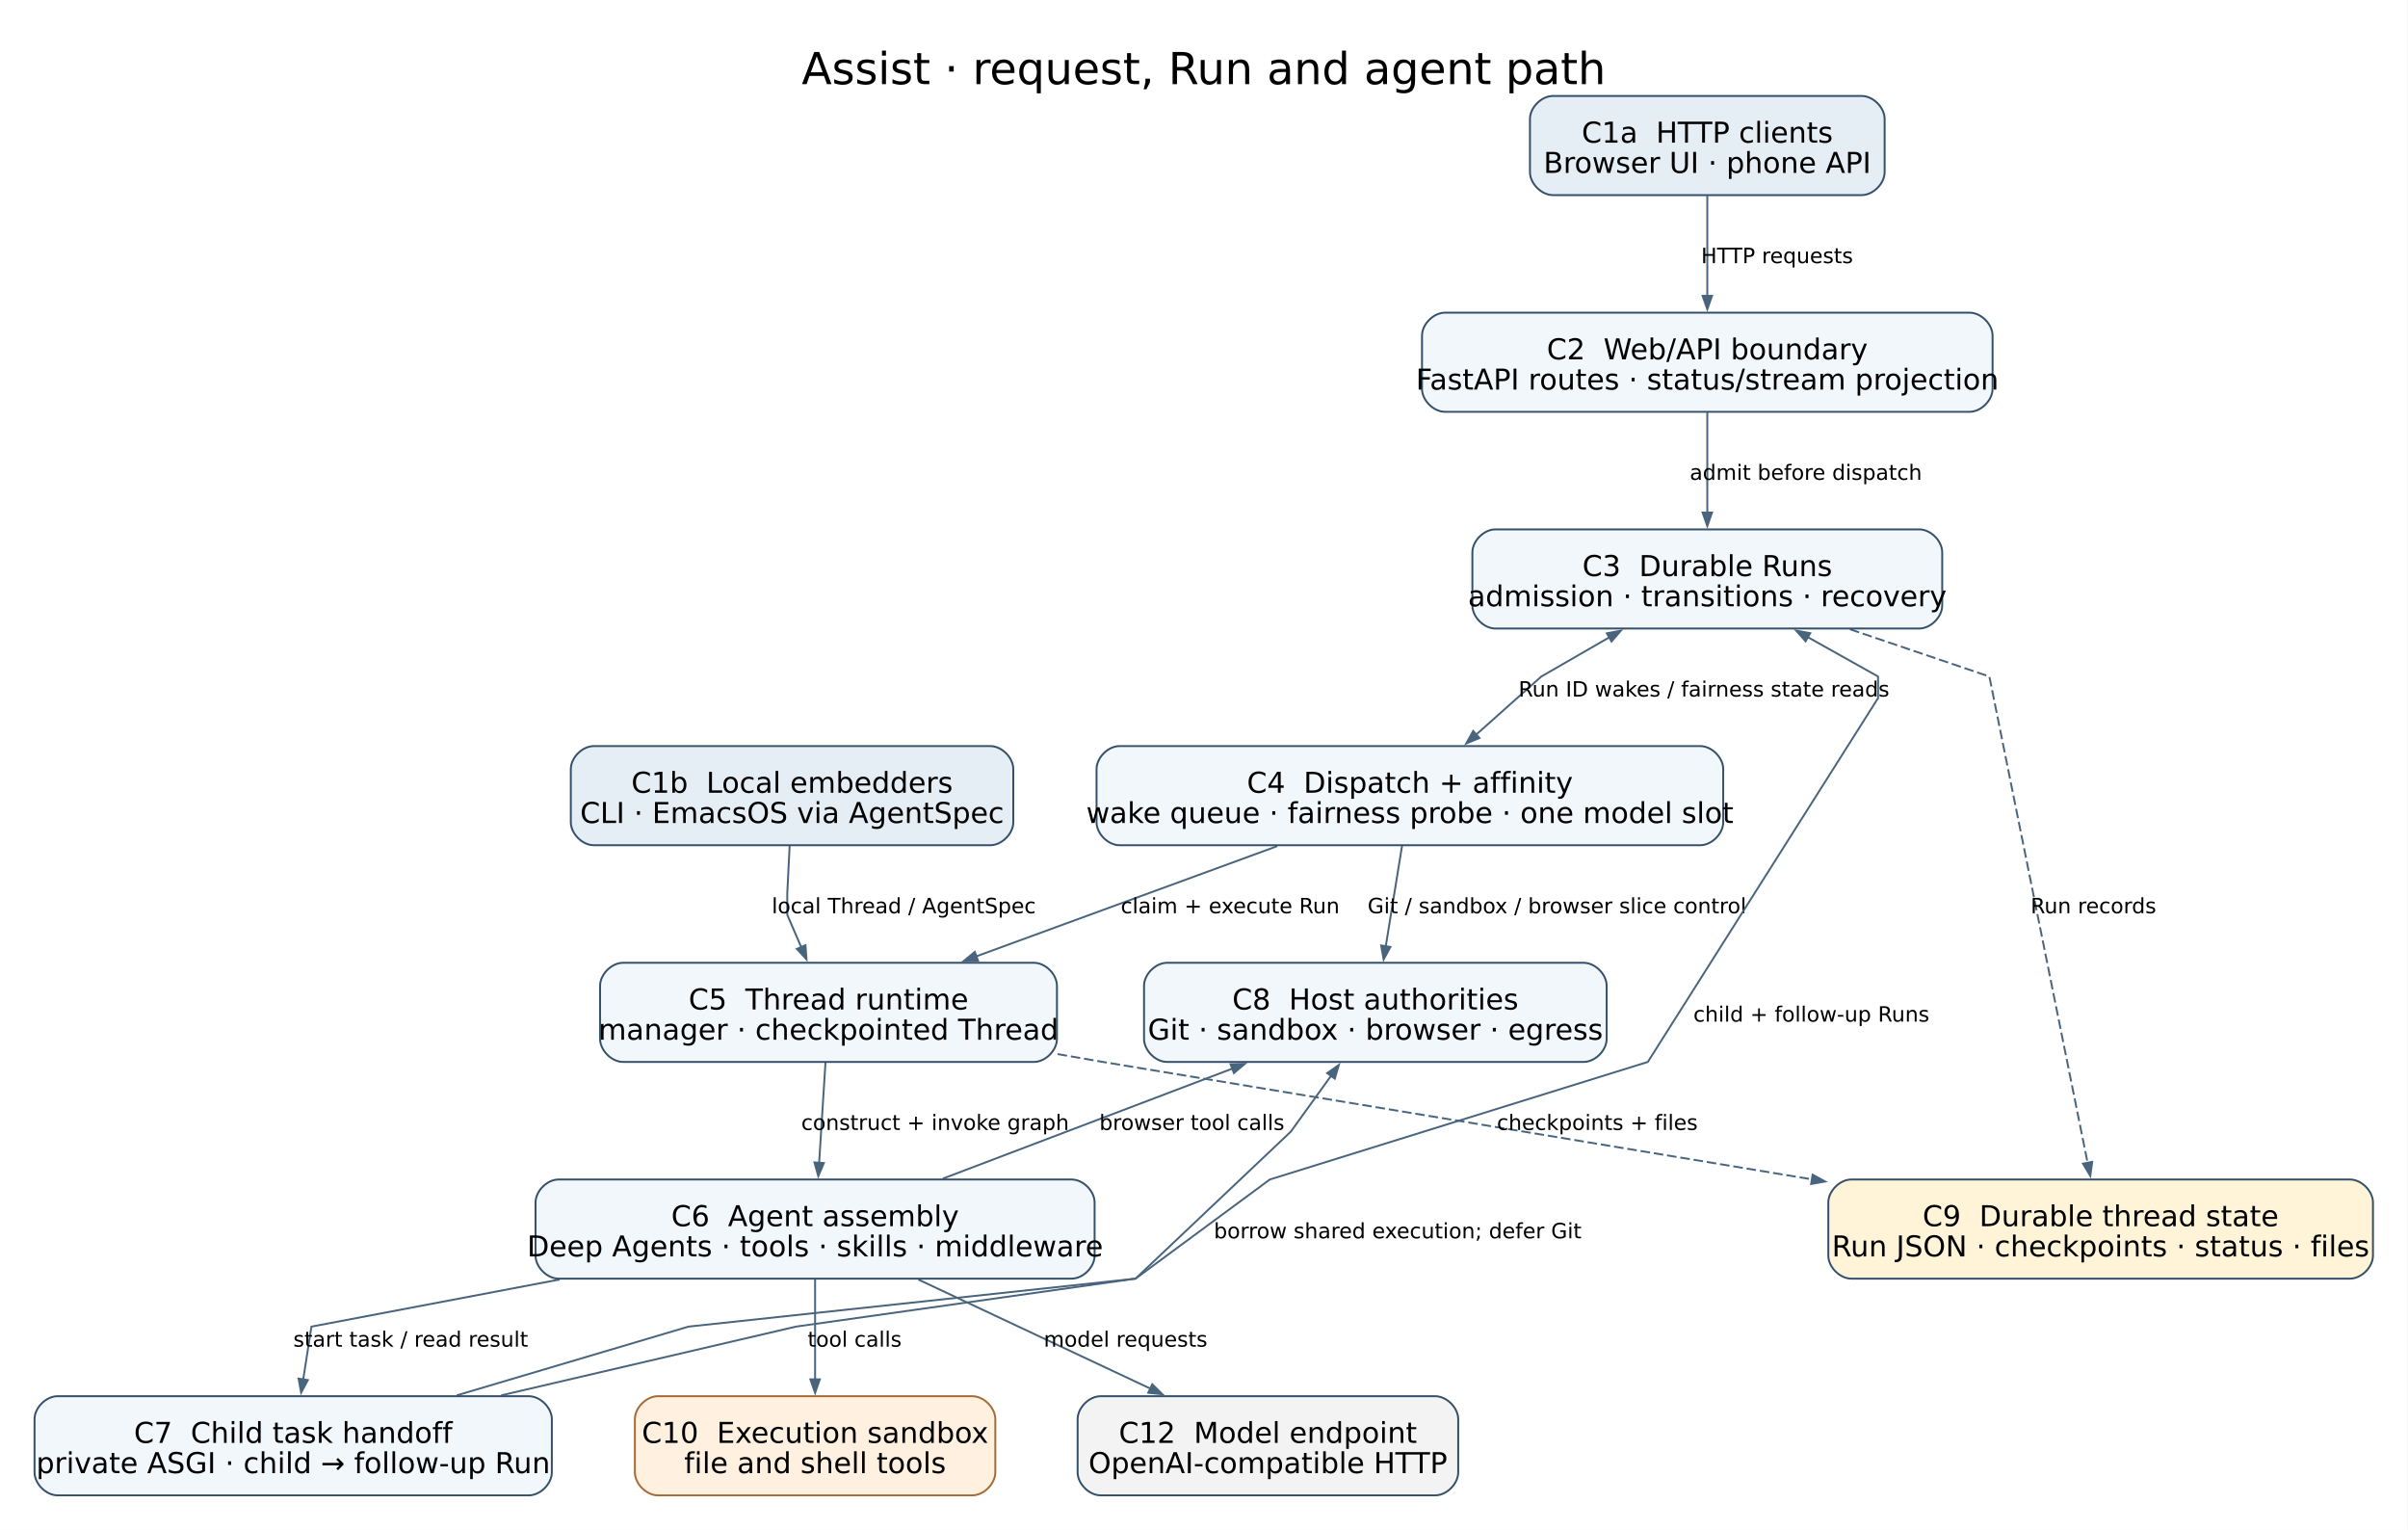
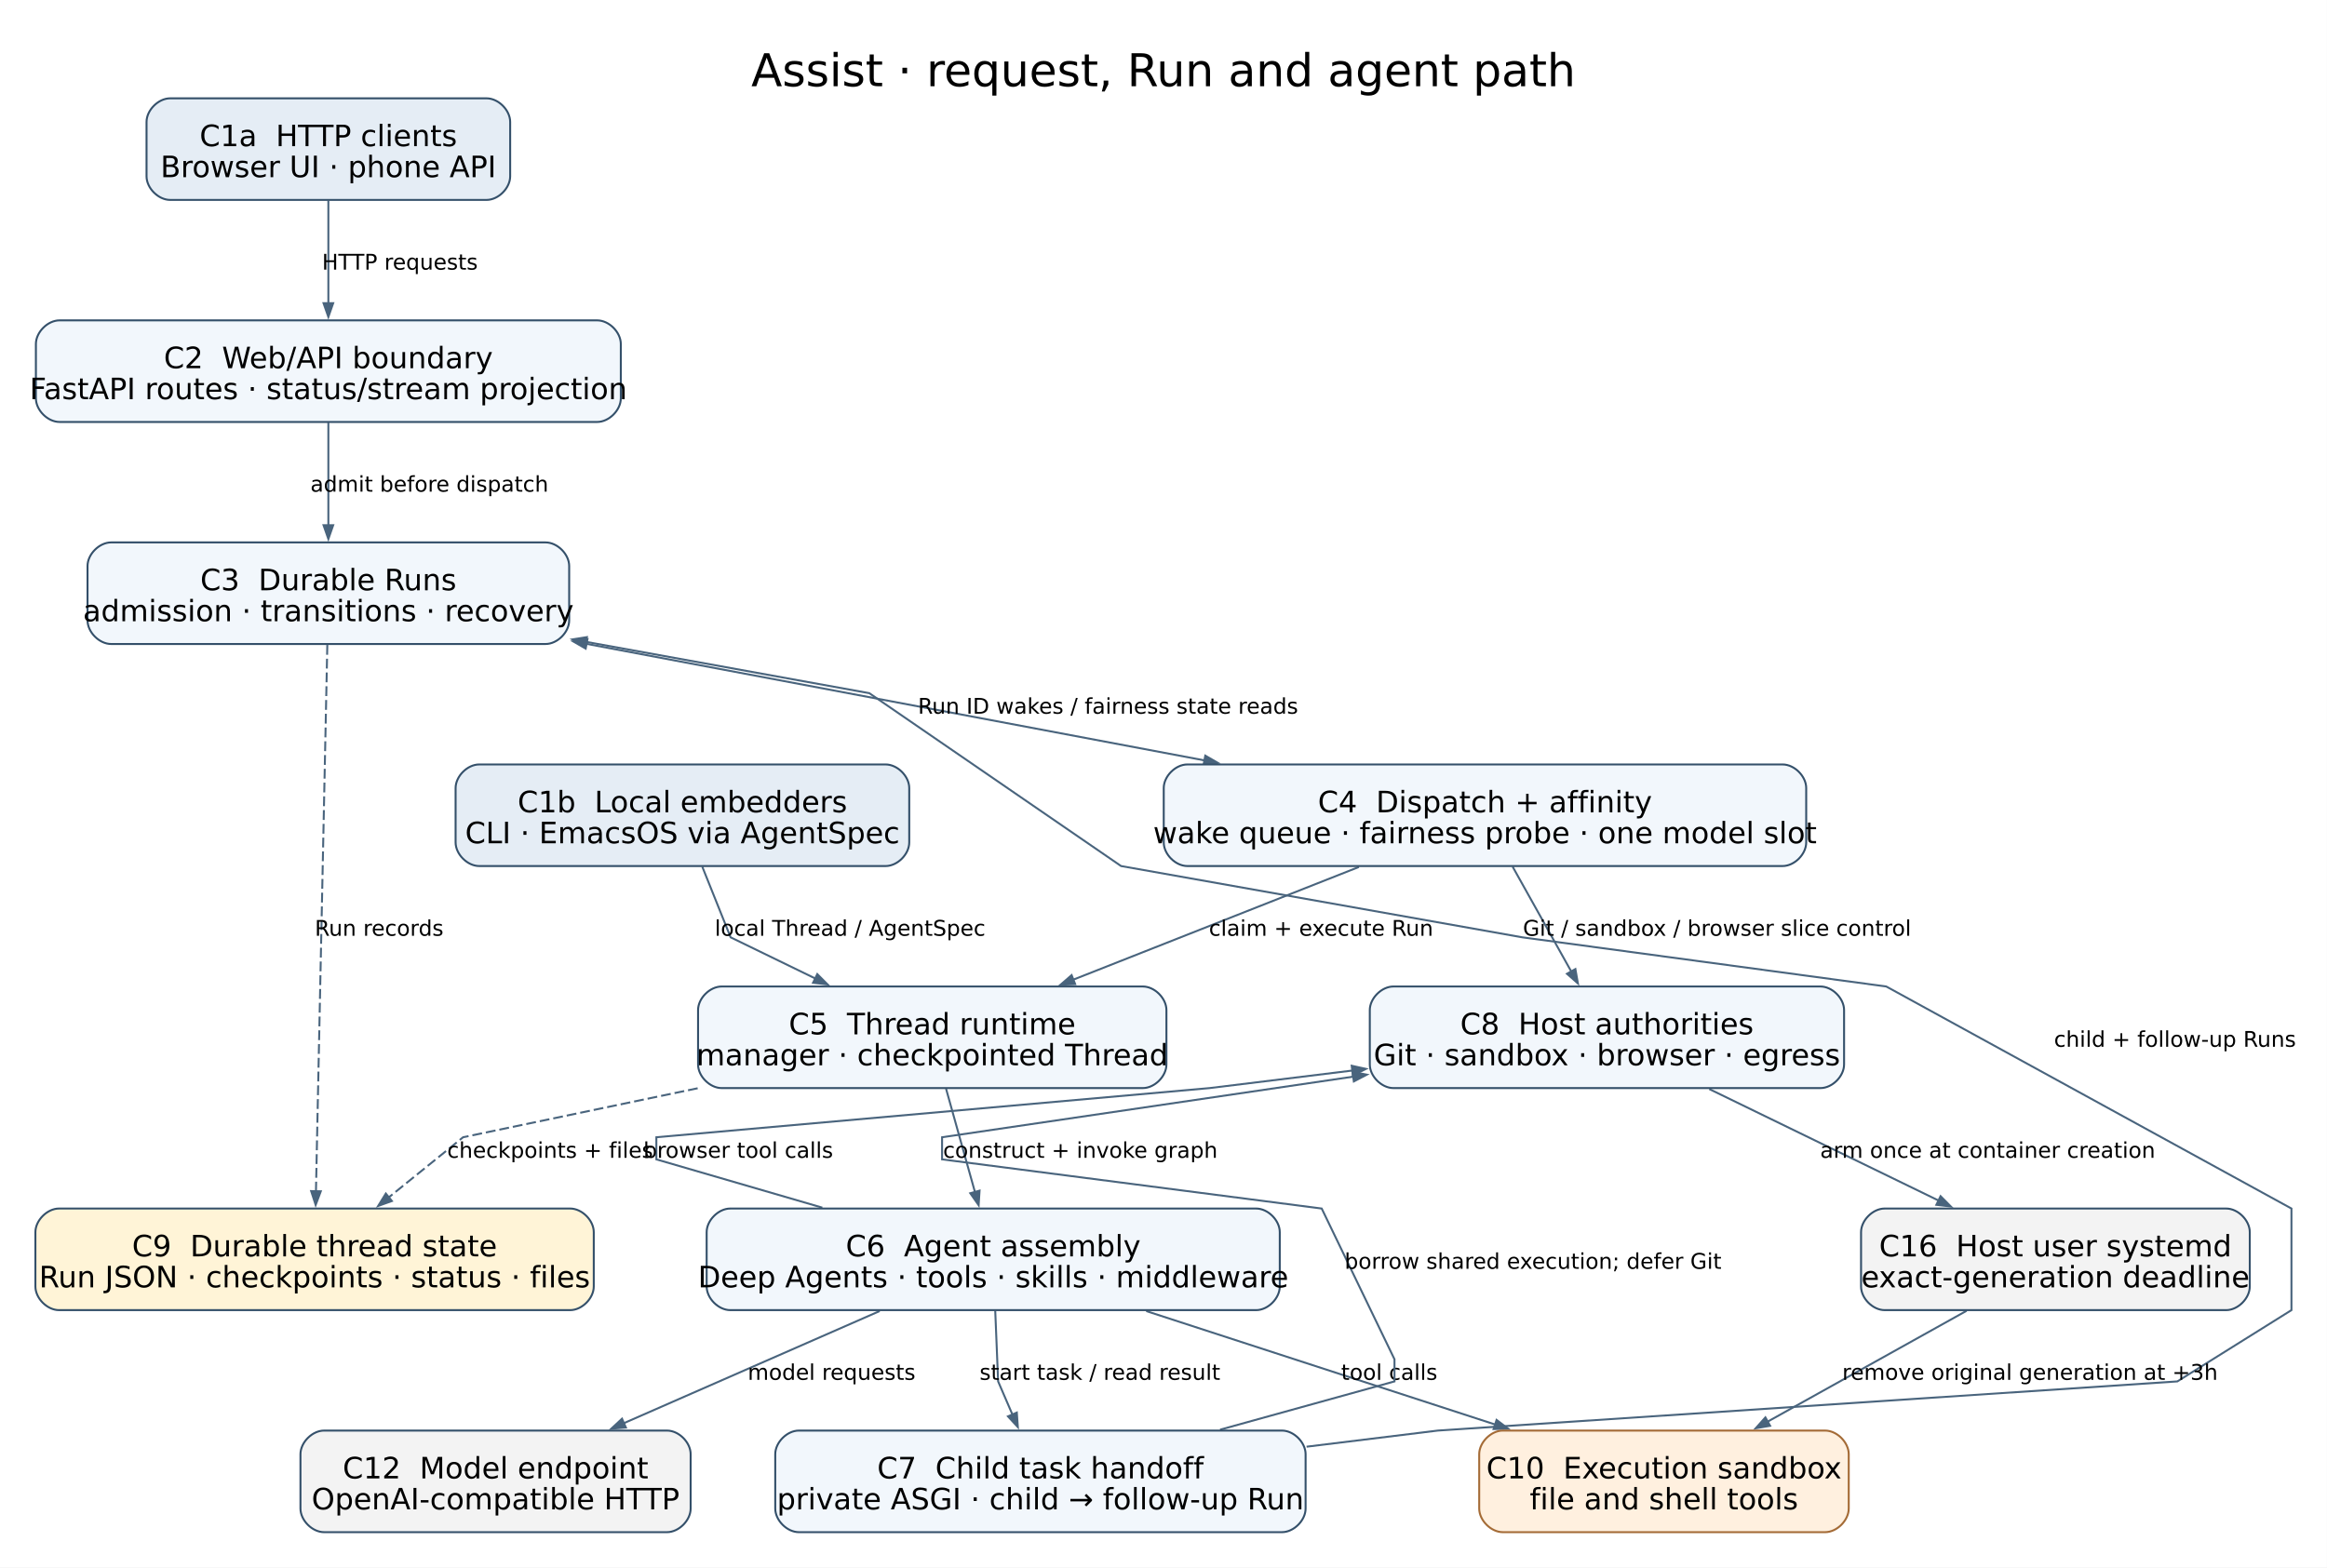
- <svg xmlns="http://www.w3.org/2000/svg" width="1255pt" height="797pt" viewBox="0.00 0.00 1255.00 797.00">
+ <svg xmlns="http://www.w3.org/2000/svg" width="1183pt" height="797pt" viewBox="0.00 0.00 1183.00 797.00">
  <g id="graph0" class="graph" transform="scale(1 1) rotate(0) translate(18 779.12)">
-     <polygon fill="white" stroke="none" points="-18,18 -18,-779.12 1236.74,-779.12 1236.74,18 -18,18" />
-     <text xml:space="preserve" text-anchor="middle" x="609.37" y="-735.27" font-family="DejaVu Sans" font-size="23.00">Assist · request, Run and agent path</text>
+     <polygon fill="white" stroke="none" points="-18,18 -18,-779.12 1164.93,-779.12 1164.93,18 -18,18" />
+     <text xml:space="preserve" text-anchor="middle" x="573.47" y="-735.27" font-family="DejaVu Sans" font-size="23.00">Assist · request, Run and agent path</text>
    <g id="edge1" class="edge">
-       <path fill="none" stroke="#49647d" d="M871.81,-677.12C871.81,-661.67 871.81,-641.68 871.81,-624.89" />
-       <polygon fill="#49647d" stroke="#49647d" points="874.26,-624.96 871.81,-617.96 869.36,-624.96 874.26,-624.96" />
-       <text xml:space="preserve" text-anchor="middle" x="908.18" y="-642.01" font-family="DejaVu Sans" font-size="11.00">HTTP requests</text>
+       <path fill="none" stroke="#49647d" d="M148.93,-677.12C148.93,-661.67 148.93,-641.68 148.93,-624.89" />
+       <polygon fill="#49647d" stroke="#49647d" points="151.38,-624.96 148.93,-617.96 146.48,-624.96 151.38,-624.96" />
+       <text xml:space="preserve" text-anchor="middle" x="185.31" y="-642.01" font-family="DejaVu Sans" font-size="11.00">HTTP requests</text>
    </g>
    <g id="edge5" class="edge">
-       <path fill="none" stroke="#49647d" d="M393.54,-338.35C392.92,-325.99 392.31,-313.73 392.31,-313.73 392.31,-313.73 392.31,-302.48 392.31,-302.48 392.31,-302.48 395.6,-294.84 399.61,-285.55" />
-       <polygon fill="#49647d" stroke="#49647d" points="401.81,-286.64 402.33,-279.25 397.31,-284.7 401.81,-286.64" />
-       <text xml:space="preserve" text-anchor="middle" x="453.06" y="-303.28" font-family="DejaVu Sans" font-size="11.00">local Thread / AgentSpec</text>
+       <path fill="none" stroke="#49647d" d="M339.04,-338.36C345.79,-321.54 353.43,-302.48 353.43,-302.48 353.43,-302.48 373.97,-292.49 396.66,-281.46" />
+       <polygon fill="#49647d" stroke="#49647d" points="397.49,-283.78 402.72,-278.52 395.35,-279.38 397.49,-283.78" />
+       <text xml:space="preserve" text-anchor="middle" x="414.18" y="-303.28" font-family="DejaVu Sans" font-size="11.00">local Thread / AgentSpec</text>
    </g>
    <g id="edge2" class="edge">
-       <path fill="none" stroke="#49647d" d="M871.81,-564.21C871.81,-548.76 871.81,-528.77 871.81,-511.98" />
-       <polygon fill="#49647d" stroke="#49647d" points="874.26,-512.05 871.81,-505.05 869.36,-512.05 874.26,-512.05" />
-       <text xml:space="preserve" text-anchor="middle" x="923.18" y="-529.1" font-family="DejaVu Sans" font-size="11.00">admit before dispatch</text>
+       <path fill="none" stroke="#49647d" d="M148.93,-564.21C148.93,-548.76 148.93,-528.77 148.93,-511.98" />
+       <polygon fill="#49647d" stroke="#49647d" points="151.38,-512.05 148.93,-505.05 146.48,-512.05 151.38,-512.05" />
+       <text xml:space="preserve" text-anchor="middle" x="200.31" y="-529.1" font-family="DejaVu Sans" font-size="11.00">admit before dispatch</text>
    </g>
    <g id="edge3" class="edge">
-       <path fill="none" stroke="#49647d" d="M821.04,-447.23C802.19,-436.37 785.31,-426.64 785.31,-426.64 785.31,-426.64 768.35,-411.52 751.31,-396.33" />
-       <polygon fill="#49647d" stroke="#49647d" points="819.45,-449.14 826.74,-450.51 821.89,-444.89 819.45,-449.14" />
-       <polygon fill="#49647d" stroke="#49647d" points="753.05,-394.59 746.19,-391.76 749.79,-398.25 753.05,-394.59" />
-       <text xml:space="preserve" text-anchor="middle" x="870.06" y="-416.19" font-family="DejaVu Sans" font-size="11.00">Run ID wakes / fairness state reads</text>
+       <path fill="none" stroke="#49647d" d="M280.14,-451.72C373.42,-434.13 498.62,-410.51 594.36,-392.45" />
+       <polygon fill="#49647d" stroke="#49647d" points="279.75,-449.3 273.32,-453.01 280.66,-454.12 279.75,-449.3" />
+       <polygon fill="#49647d" stroke="#49647d" points="594.74,-394.87 601.17,-391.17 593.84,-390.06 594.74,-394.87" />
+       <text xml:space="preserve" text-anchor="middle" x="545.31" y="-416.19" font-family="DejaVu Sans" font-size="11.00">Run ID wakes / fairness state reads</text>
+     </g>
+     <g id="edge14" class="edge">
+       <path fill="none" stroke="#49647d" stroke-dasharray="5,2" d="M148.4,-451.16C147.16,-391.17 144.02,-240.33 142.62,-173.05" />
+       <polygon fill="#49647d" stroke="#49647d" points="145.08,-173.34 142.48,-166.4 140.18,-173.45 145.08,-173.34" />
+       <text xml:space="preserve" text-anchor="middle" x="174.76" y="-303.28" font-family="DejaVu Sans" font-size="11.00">Run records</text>
+     </g>
+     <g id="edge4" class="edge">
+       <path fill="none" stroke="#49647d" d="M672.82,-338.25C629.48,-321.15 572.22,-298.55 527.42,-280.87" />
+       <polygon fill="#49647d" stroke="#49647d" points="528.59,-278.69 521.18,-278.4 526.79,-283.25 528.59,-278.69" />
+       <text xml:space="preserve" text-anchor="middle" x="653.61" y="-303.28" font-family="DejaVu Sans" font-size="11.00">claim + execute Run</text>
+     </g>
+     <g id="edge10" class="edge">
+       <path fill="none" stroke="#49647d" d="M751,-338.39C759.88,-322.51 771.43,-301.85 780.97,-284.79" />
+       <polygon fill="#49647d" stroke="#49647d" points="782.9,-286.34 784.18,-279.04 778.62,-283.95 782.9,-286.34" />
+       <text xml:space="preserve" text-anchor="middle" x="854.91" y="-303.28" font-family="DejaVu Sans" font-size="11.00">Git / sandbox / browser slice control</text>
+     </g>
+     <g id="edge6" class="edge">
+       <path fill="none" stroke="#49647d" d="M462.96,-225.48C467.32,-209.88 472.97,-189.67 477.69,-172.79" />
+       <polygon fill="#49647d" stroke="#49647d" points="479.99,-173.67 479.52,-166.27 475.27,-172.35 479.99,-173.67" />
+       <text xml:space="preserve" text-anchor="middle" x="531.23" y="-190.37" font-family="DejaVu Sans" font-size="11.00">construct + invoke graph</text>
+     </g>
+     <g id="edge15" class="edge">
+       <path fill="none" stroke="#49647d" stroke-dasharray="5,2" d="M336.68,-225.73C277.06,-213.28 217.43,-200.82 217.43,-200.82 217.43,-200.82 198.41,-185.44 179.47,-170.11" />
+       <polygon fill="#49647d" stroke="#49647d" points="181.23,-168.39 174.25,-165.89 178.15,-172.2 181.23,-168.39" />
+       <text xml:space="preserve" text-anchor="middle" x="261.68" y="-190.37" font-family="DejaVu Sans" font-size="11.00">checkpoints + files</text>
+     </g>
+     <g id="edge7" class="edge">
+       <path fill="none" stroke="#49647d" d="M487.96,-112.54C488.65,-95.72 489.43,-76.66 489.43,-76.66 489.43,-76.66 492.72,-69.02 496.73,-59.73" />
+       <polygon fill="#49647d" stroke="#49647d" points="498.93,-60.82 499.45,-53.43 494.43,-58.88 498.93,-60.82" />
+       <text xml:space="preserve" text-anchor="middle" x="541.18" y="-77.46" font-family="DejaVu Sans" font-size="11.00">start task / read result</text>
+     </g>
+     <g id="edge13" class="edge">
+       <path fill="none" stroke="#49647d" d="M400.05,-165.02C357.66,-177.35 315.68,-189.57 315.68,-189.57 315.68,-189.57 315.68,-200.82 315.68,-200.82 315.68,-200.82 596.93,-225.82 596.93,-225.82 596.93,-225.82 630.31,-229.92 669.93,-234.79" />
+       <polygon fill="#49647d" stroke="#49647d" points="669.18,-237.17 676.42,-235.59 669.78,-232.31 669.18,-237.17" />
+       <text xml:space="preserve" text-anchor="middle" x="357.31" y="-190.37" font-family="DejaVu Sans" font-size="11.00">browser tool calls</text>
+     </g>
+     <g id="edge16" class="edge">
+       <path fill="none" stroke="#49647d" d="M564.73,-112.43C617.66,-95.22 687.71,-72.44 742.24,-54.7" />
+       <polygon fill="#49647d" stroke="#49647d" points="742.83,-57.09 748.73,-52.59 741.31,-52.43 742.83,-57.09" />
+       <text xml:space="preserve" text-anchor="middle" x="688.28" y="-77.46" font-family="DejaVu Sans" font-size="11.00">tool calls</text>
+     </g>
+     <g id="edge17" class="edge">
+       <path fill="none" stroke="#49647d" d="M429.2,-112.43C390.43,-95.44 339.27,-73.01 299.04,-55.37" />
+       <polygon fill="#49647d" stroke="#49647d" points="300.19,-53.2 292.79,-52.63 298.22,-57.69 300.19,-53.2" />
+       <text xml:space="preserve" text-anchor="middle" x="404.77" y="-77.46" font-family="DejaVu Sans" font-size="11.00">model requests</text>
+     </g>
+     <g id="edge8" class="edge">
+       <path fill="none" stroke="#49647d" d="M646.23,-43.46C683.02,-47.98 712.93,-51.66 712.93,-51.66 712.93,-51.66 1088.93,-76.66 1088.93,-76.66 1088.93,-76.66 1146.93,-112.91 1146.93,-112.91 1146.93,-112.91 1146.93,-164.57 1146.93,-164.57 1146.93,-164.57 940.93,-277.48 940.93,-277.48 940.93,-277.48 755.93,-302.48 755.93,-302.48 755.93,-302.48 551.93,-338.73 551.93,-338.73 551.93,-338.73 423.93,-426.64 423.93,-426.64 423.93,-426.64 350.64,-439.92 279.73,-452.77" />
+       <polygon fill="#49647d" stroke="#49647d" points="279.49,-450.32 273.04,-453.98 280.37,-455.14 279.49,-450.32" />
+       <text xml:space="preserve" text-anchor="middle" x="1087.73" y="-246.82" font-family="DejaVu Sans" font-size="11.00">child + follow-up Runs</text>
+     </g>
+     <g id="edge9" class="edge">
+       <path fill="none" stroke="#49647d" d="M602.25,-52.11C646.8,-64.44 690.93,-76.66 690.93,-76.66 690.93,-76.66 690.93,-87.91 690.93,-87.91 690.93,-87.91 653.93,-164.57 653.93,-164.57 653.93,-164.57 460.93,-189.57 460.93,-189.57 460.93,-189.57 460.93,-200.82 460.93,-200.82 460.93,-200.82 574.55,-217.57 670.04,-231.65" />
+       <polygon fill="#49647d" stroke="#49647d" points="669.56,-234.05 676.84,-232.65 670.27,-229.21 669.56,-234.05" />
+       <text xml:space="preserve" text-anchor="middle" x="761.37" y="-133.92" font-family="DejaVu Sans" font-size="11.00">borrow shared execution; defer Git</text>
+     </g>
+     <g id="edge11" class="edge">
+       <path fill="none" stroke="#49647d" d="M850.95,-225.34C885.68,-208.45 931.42,-186.2 967.57,-168.61" />
+       <polygon fill="#49647d" stroke="#49647d" points="968.55,-170.86 973.77,-165.6 966.4,-166.46 968.55,-170.86" />
+       <text xml:space="preserve" text-anchor="middle" x="992.52" y="-190.37" font-family="DejaVu Sans" font-size="11.00">arm once at container creation</text>
    </g>
    <g id="edge12" class="edge">
-       <path fill="none" stroke="#49647d" stroke-dasharray="5,2" d="M946.17,-451.26C982.63,-438.9 1018.81,-426.64 1018.81,-426.64 1018.81,-426.64 1054.73,-248.92 1070.03,-173.23" />
-       <polygon fill="#49647d" stroke="#49647d" points="1072.42,-173.78 1071.41,-166.43 1067.62,-172.81 1072.42,-173.78" />
-       <text xml:space="preserve" text-anchor="middle" x="1073.05" y="-303.28" font-family="DejaVu Sans" font-size="11.00">Run records</text>
-     </g>
-     <g id="edge4" class="edge">
-       <path fill="none" stroke="#49647d" d="M647.67,-338.25C600.93,-321.15 539.16,-298.54 490.84,-280.85" />
-       <polygon fill="#49647d" stroke="#49647d" points="491.74,-278.57 484.33,-278.46 490.06,-283.17 491.74,-278.57" />
-       <text xml:space="preserve" text-anchor="middle" x="623.14" y="-303.28" font-family="DejaVu Sans" font-size="11.00">claim + execute Run</text>
-     </g>
-     <g id="edge10" class="edge">
-       <path fill="none" stroke="#49647d" d="M712.72,-338.39C710.19,-322.79 706.91,-302.58 704.17,-285.7" />
-       <polygon fill="#49647d" stroke="#49647d" points="706.66,-285.73 703.12,-279.21 701.82,-286.51 706.66,-285.73" />
-       <text xml:space="preserve" text-anchor="middle" x="793.47" y="-303.28" font-family="DejaVu Sans" font-size="11.00">Git / sandbox / browser slice control</text>
-     </g>
-     <g id="edge6" class="edge">
-       <path fill="none" stroke="#49647d" d="M412.22,-225.48C411.24,-210.03 409.98,-190.04 408.92,-173.25" />
-       <polygon fill="#49647d" stroke="#49647d" points="411.37,-173.15 408.48,-166.32 406.48,-173.46 411.37,-173.15" />
-       <text xml:space="preserve" text-anchor="middle" x="469.39" y="-190.37" font-family="DejaVu Sans" font-size="11.00">construct + invoke graph</text>
-     </g>
-     <g id="edge13" class="edge">
-       <path fill="none" stroke="#49647d" stroke-dasharray="5,2" d="M533.19,-229.92C547.3,-227.47 556.81,-225.82 556.81,-225.82 556.81,-225.82 772.95,-190.04 926.53,-164.62" />
-       <polygon fill="#49647d" stroke="#49647d" points="926.71,-167.07 933.22,-163.51 925.91,-162.24 926.71,-167.07" />
-       <text xml:space="preserve" text-anchor="middle" x="814.48" y="-190.37" font-family="DejaVu Sans" font-size="11.00">checkpoints + files</text>
-     </g>
-     <g id="edge7" class="edge">
-       <path fill="none" stroke="#49647d" d="M273.63,-112.46C208.65,-100.13 144.31,-87.91 144.31,-87.91 144.31,-87.91 142.23,-74.59 140.03,-60.39" />
-       <polygon fill="#49647d" stroke="#49647d" points="142.45,-60.06 138.96,-53.52 137.61,-60.82 142.45,-60.06" />
-       <text xml:space="preserve" text-anchor="middle" x="196.06" y="-77.46" font-family="DejaVu Sans" font-size="11.00">start task / read result</text>
-     </g>
-     <g id="edge11" class="edge">
-       <path fill="none" stroke="#49647d" d="M473.4,-165.03C518.34,-182.1 577.71,-204.66 624.24,-222.33" />
-       <polygon fill="#49647d" stroke="#49647d" points="623.35,-224.61 630.77,-224.81 625.09,-220.03 623.35,-224.61" />
-       <text xml:space="preserve" text-anchor="middle" x="603.19" y="-190.37" font-family="DejaVu Sans" font-size="11.00">browser tool calls</text>
-     </g>
-     <g id="edge14" class="edge">
-       <path fill="none" stroke="#49647d" d="M406.81,-112.57C406.81,-97.12 406.81,-77.13 406.81,-60.34" />
-       <polygon fill="#49647d" stroke="#49647d" points="409.26,-60.41 406.81,-53.41 404.36,-60.41 409.26,-60.41" />
-       <text xml:space="preserve" text-anchor="middle" x="427.43" y="-77.46" font-family="DejaVu Sans" font-size="11.00">tool calls</text>
-     </g>
-     <g id="edge15" class="edge">
-       <path fill="none" stroke="#49647d" d="M460.65,-112.43C496.75,-95.47 544.34,-73.1 581.83,-55.48" />
-       <polygon fill="#49647d" stroke="#49647d" points="582.53,-57.87 587.82,-52.67 580.44,-53.43 582.53,-57.87" />
-       <text xml:space="preserve" text-anchor="middle" x="568.63" y="-77.46" font-family="DejaVu Sans" font-size="11.00">model requests</text>
-     </g>
-     <g id="edge8" class="edge">
-       <path fill="none" stroke="#49647d" d="M220.08,-52.11C276.75,-68.92 340.81,-87.91 340.81,-87.91 340.81,-87.91 573.81,-112.91 573.81,-112.91 573.81,-112.91 643.81,-164.57 643.81,-164.57 643.81,-164.57 840.81,-225.82 840.81,-225.82 840.81,-225.82 960.81,-415.39 960.81,-415.39 960.81,-415.39 960.81,-426.64 960.81,-426.64 960.81,-426.64 943.43,-436.37 924.04,-447.23" />
-       <polygon fill="#49647d" stroke="#49647d" points="923.06,-444.97 918.15,-450.52 925.45,-449.24 923.06,-444.97" />
-       <text xml:space="preserve" text-anchor="middle" x="926.05" y="-246.82" font-family="DejaVu Sans" font-size="11.00">child + follow-up Runs</text>
-     </g>
-     <g id="edge9" class="edge">
-       <path fill="none" stroke="#49647d" d="M243.26,-52.11C315.34,-68.92 396.81,-87.91 396.81,-87.91 396.81,-87.91 573.81,-112.91 573.81,-112.91 573.81,-112.91 654.81,-189.57 654.81,-189.57 654.81,-189.57 665.13,-203.9 675.78,-218.68" />
-       <polygon fill="#49647d" stroke="#49647d" points="673.69,-219.98 679.77,-224.23 677.67,-217.11 673.69,-219.98" />
-       <text xml:space="preserve" text-anchor="middle" x="710.46" y="-133.92" font-family="DejaVu Sans" font-size="11.00">borrow shared execution; defer Git</text>
+       <path fill="none" stroke="#49647d" d="M981.77,-112.57C951.73,-95.83 912.15,-73.77 880.66,-56.22" />
+       <polygon fill="#49647d" stroke="#49647d" points="881.88,-54.09 874.57,-52.83 879.5,-58.37 881.88,-54.09" />
+       <text xml:space="preserve" text-anchor="middle" x="1014.02" y="-77.46" font-family="DejaVu Sans" font-size="11.00">remove original generation at +3h</text>
    </g>
    <g id="node1" class="node">
-       <path fill="#e5edf5" stroke="#34506a" d="M952.24,-729.12C952.24,-729.12 791.38,-729.12 791.38,-729.12 785.38,-729.12 779.38,-723.12 779.38,-717.12 779.38,-717.12 779.38,-689.46 779.38,-689.46 779.38,-683.46 785.38,-677.46 791.38,-677.46 791.38,-677.46 952.24,-677.46 952.24,-677.46 958.24,-677.46 964.24,-683.46 964.24,-689.46 964.24,-689.46 964.24,-717.12 964.24,-717.12 964.24,-723.12 958.24,-729.12 952.24,-729.12" />
-       <text xml:space="preserve" text-anchor="middle" x="871.81" y="-704.79" font-family="DejaVu Sans" font-size="15.00">C1a  HTTP clients</text>
-       <text xml:space="preserve" text-anchor="middle" x="871.81" y="-689.04" font-family="DejaVu Sans" font-size="15.00">Browser UI · phone API</text>
+       <path fill="#e5edf5" stroke="#34506a" d="M229.36,-729.12C229.36,-729.12 68.5,-729.12 68.5,-729.12 62.5,-729.12 56.5,-723.12 56.5,-717.12 56.5,-717.12 56.5,-689.46 56.5,-689.46 56.5,-683.46 62.5,-677.46 68.5,-677.46 68.5,-677.46 229.36,-677.46 229.36,-677.46 235.36,-677.46 241.36,-683.46 241.36,-689.46 241.36,-689.46 241.36,-717.12 241.36,-717.12 241.36,-723.12 235.36,-729.12 229.36,-729.12" />
+       <text xml:space="preserve" text-anchor="middle" x="148.93" y="-704.79" font-family="DejaVu Sans" font-size="15.00">C1a  HTTP clients</text>
+       <text xml:space="preserve" text-anchor="middle" x="148.93" y="-689.04" font-family="DejaVu Sans" font-size="15.00">Browser UI · phone API</text>
    </g>
    <g id="node2" class="node">
-       <path fill="#e5edf5" stroke="#34506a" d="M498.11,-390.39C498.11,-390.39 291.5,-390.39 291.5,-390.39 285.5,-390.39 279.5,-384.39 279.5,-378.39 279.5,-378.39 279.5,-350.73 279.5,-350.73 279.5,-344.73 285.5,-338.73 291.5,-338.73 291.5,-338.73 498.11,-338.73 498.11,-338.73 504.11,-338.73 510.11,-344.73 510.11,-350.73 510.11,-350.73 510.11,-378.39 510.11,-378.39 510.11,-384.39 504.11,-390.39 498.11,-390.39" />
-       <text xml:space="preserve" text-anchor="middle" x="394.81" y="-366.06" font-family="DejaVu Sans" font-size="15.00">C1b  Local embedders</text>
-       <text xml:space="preserve" text-anchor="middle" x="394.81" y="-350.31" font-family="DejaVu Sans" font-size="15.00">CLI · EmacsOS via AgentSpec</text>
+       <path fill="#e5edf5" stroke="#34506a" d="M432.24,-390.39C432.24,-390.39 225.62,-390.39 225.62,-390.39 219.62,-390.39 213.62,-384.39 213.62,-378.39 213.62,-378.39 213.62,-350.73 213.62,-350.73 213.62,-344.73 219.62,-338.73 225.62,-338.73 225.62,-338.73 432.24,-338.73 432.24,-338.73 438.24,-338.73 444.24,-344.73 444.24,-350.73 444.24,-350.73 444.24,-378.39 444.24,-378.39 444.24,-384.39 438.24,-390.39 432.24,-390.39" />
+       <text xml:space="preserve" text-anchor="middle" x="328.93" y="-366.06" font-family="DejaVu Sans" font-size="15.00">C1b  Local embedders</text>
+       <text xml:space="preserve" text-anchor="middle" x="328.93" y="-350.31" font-family="DejaVu Sans" font-size="15.00">CLI · EmacsOS via AgentSpec</text>
    </g>
    <g id="node3" class="node">
-       <path fill="#f2f7fc" stroke="#34506a" d="M1008.49,-616.21C1008.49,-616.21 735.12,-616.21 735.12,-616.21 729.12,-616.21 723.12,-610.21 723.12,-604.21 723.12,-604.21 723.12,-576.55 723.12,-576.55 723.12,-570.55 729.12,-564.55 735.12,-564.55 735.12,-564.55 1008.49,-564.55 1008.49,-564.55 1014.49,-564.55 1020.49,-570.55 1020.49,-576.55 1020.49,-576.55 1020.49,-604.21 1020.49,-604.21 1020.49,-610.21 1014.49,-616.21 1008.49,-616.21" />
-       <text xml:space="preserve" text-anchor="middle" x="871.81" y="-591.88" font-family="DejaVu Sans" font-size="15.00">C2  Web/API boundary</text>
-       <text xml:space="preserve" text-anchor="middle" x="871.81" y="-576.13" font-family="DejaVu Sans" font-size="15.00">FastAPI routes · status/stream projection</text>
+       <path fill="#f2f7fc" stroke="#34506a" d="M285.61,-616.21C285.61,-616.21 12.25,-616.21 12.25,-616.21 6.25,-616.21 0.25,-610.21 0.25,-604.21 0.25,-604.21 0.25,-576.55 0.25,-576.55 0.25,-570.55 6.25,-564.55 12.25,-564.55 12.25,-564.55 285.61,-564.55 285.61,-564.55 291.61,-564.55 297.61,-570.55 297.61,-576.55 297.61,-576.55 297.61,-604.21 297.61,-604.21 297.61,-610.21 291.61,-616.21 285.61,-616.21" />
+       <text xml:space="preserve" text-anchor="middle" x="148.93" y="-591.88" font-family="DejaVu Sans" font-size="15.00">C2  Web/API boundary</text>
+       <text xml:space="preserve" text-anchor="middle" x="148.93" y="-576.13" font-family="DejaVu Sans" font-size="15.00">FastAPI routes · status/stream projection</text>
    </g>
    <g id="node4" class="node">
-       <path fill="#f2f7fc" stroke="#34506a" d="M982.24,-503.3C982.24,-503.3 761.38,-503.3 761.38,-503.3 755.38,-503.3 749.38,-497.3 749.38,-491.3 749.38,-491.3 749.38,-463.64 749.38,-463.64 749.38,-457.64 755.38,-451.64 761.38,-451.64 761.38,-451.64 982.24,-451.64 982.24,-451.64 988.24,-451.64 994.24,-457.64 994.24,-463.64 994.24,-463.64 994.24,-491.3 994.24,-491.3 994.24,-497.3 988.24,-503.3 982.24,-503.3" />
-       <text xml:space="preserve" text-anchor="middle" x="871.81" y="-478.97" font-family="DejaVu Sans" font-size="15.00">C3  Durable Runs</text>
-       <text xml:space="preserve" text-anchor="middle" x="871.81" y="-463.22" font-family="DejaVu Sans" font-size="15.00">admission · transitions · recovery</text>
+       <path fill="#f2f7fc" stroke="#34506a" d="M259.36,-503.3C259.36,-503.3 38.5,-503.3 38.5,-503.3 32.5,-503.3 26.5,-497.3 26.5,-491.3 26.5,-491.3 26.5,-463.64 26.5,-463.64 26.5,-457.64 32.5,-451.64 38.5,-451.64 38.5,-451.64 259.36,-451.64 259.36,-451.64 265.36,-451.64 271.36,-457.64 271.36,-463.64 271.36,-463.64 271.36,-491.3 271.36,-491.3 271.36,-497.3 265.36,-503.3 259.36,-503.3" />
+       <text xml:space="preserve" text-anchor="middle" x="148.93" y="-478.97" font-family="DejaVu Sans" font-size="15.00">C3  Durable Runs</text>
+       <text xml:space="preserve" text-anchor="middle" x="148.93" y="-463.22" font-family="DejaVu Sans" font-size="15.00">admission · transitions · recovery</text>
    </g>
    <g id="node5" class="node">
-       <path fill="#f2f7fc" stroke="#34506a" d="M868.11,-390.39C868.11,-390.39 565.5,-390.39 565.5,-390.39 559.5,-390.39 553.5,-384.39 553.5,-378.39 553.5,-378.39 553.5,-350.73 553.5,-350.73 553.5,-344.73 559.5,-338.73 565.5,-338.73 565.5,-338.73 868.11,-338.73 868.11,-338.73 874.11,-338.73 880.11,-344.73 880.11,-350.73 880.11,-350.73 880.11,-378.39 880.11,-378.39 880.11,-384.39 874.11,-390.39 868.11,-390.39" />
-       <text xml:space="preserve" text-anchor="middle" x="716.81" y="-366.06" font-family="DejaVu Sans" font-size="15.00">C4  Dispatch + affinity</text>
-       <text xml:space="preserve" text-anchor="middle" x="716.81" y="-350.31" font-family="DejaVu Sans" font-size="15.00">wake queue · fairness probe · one model slot</text>
+       <path fill="#f2f7fc" stroke="#34506a" d="M888.24,-390.39C888.24,-390.39 585.62,-390.39 585.62,-390.39 579.62,-390.39 573.62,-384.39 573.62,-378.39 573.62,-378.39 573.62,-350.73 573.62,-350.73 573.62,-344.73 579.62,-338.73 585.62,-338.73 585.62,-338.73 888.24,-338.73 888.24,-338.73 894.24,-338.73 900.24,-344.73 900.24,-350.73 900.24,-350.73 900.24,-378.39 900.24,-378.39 900.24,-384.39 894.24,-390.39 888.24,-390.39" />
+       <text xml:space="preserve" text-anchor="middle" x="736.93" y="-366.06" font-family="DejaVu Sans" font-size="15.00">C4  Dispatch + affinity</text>
+       <text xml:space="preserve" text-anchor="middle" x="736.93" y="-350.31" font-family="DejaVu Sans" font-size="15.00">wake queue · fairness probe · one model slot</text>
    </g>
    <g id="node6" class="node">
-       <path fill="#f2f7fc" stroke="#34506a" d="M520.86,-277.48C520.86,-277.48 306.75,-277.48 306.75,-277.48 300.75,-277.48 294.75,-271.48 294.75,-265.48 294.75,-265.48 294.75,-237.82 294.75,-237.82 294.75,-231.82 300.75,-225.82 306.75,-225.82 306.75,-225.82 520.86,-225.82 520.86,-225.82 526.86,-225.82 532.86,-231.82 532.86,-237.82 532.86,-237.82 532.86,-265.48 532.86,-265.48 532.86,-271.48 526.86,-277.48 520.86,-277.48" />
-       <text xml:space="preserve" text-anchor="middle" x="413.81" y="-253.15" font-family="DejaVu Sans" font-size="15.00">C5  Thread runtime</text>
-       <text xml:space="preserve" text-anchor="middle" x="413.81" y="-237.4" font-family="DejaVu Sans" font-size="15.00">manager · checkpointed Thread</text>
+       <path fill="#f2f7fc" stroke="#34506a" d="M562.99,-277.48C562.99,-277.48 348.88,-277.48 348.88,-277.48 342.88,-277.48 336.88,-271.48 336.88,-265.48 336.88,-265.48 336.88,-237.82 336.88,-237.82 336.88,-231.82 342.88,-225.82 348.88,-225.82 348.88,-225.82 562.99,-225.82 562.99,-225.82 568.99,-225.82 574.99,-231.82 574.99,-237.82 574.99,-237.82 574.99,-265.48 574.99,-265.48 574.99,-271.48 568.99,-277.48 562.99,-277.48" />
+       <text xml:space="preserve" text-anchor="middle" x="455.93" y="-253.15" font-family="DejaVu Sans" font-size="15.00">C5  Thread runtime</text>
+       <text xml:space="preserve" text-anchor="middle" x="455.93" y="-237.4" font-family="DejaVu Sans" font-size="15.00">manager · checkpointed Thread</text>
    </g>
    <g id="node7" class="node">
-       <path fill="#f2f7fc" stroke="#34506a" d="M540.49,-164.57C540.49,-164.57 273.12,-164.57 273.12,-164.57 267.12,-164.57 261.12,-158.57 261.12,-152.57 261.12,-152.57 261.12,-124.91 261.12,-124.91 261.12,-118.91 267.12,-112.91 273.12,-112.91 273.12,-112.91 540.49,-112.91 540.49,-112.91 546.49,-112.91 552.49,-118.91 552.49,-124.91 552.49,-124.91 552.49,-152.57 552.49,-152.57 552.49,-158.57 546.49,-164.57 540.49,-164.57" />
-       <text xml:space="preserve" text-anchor="middle" x="406.81" y="-140.24" font-family="DejaVu Sans" font-size="15.00">C6  Agent assembly</text>
-       <text xml:space="preserve" text-anchor="middle" x="406.81" y="-124.49" font-family="DejaVu Sans" font-size="15.00">Deep Agents · tools · skills · middleware</text>
+       <path fill="#f2f7fc" stroke="#34506a" d="M620.61,-164.57C620.61,-164.57 353.25,-164.57 353.25,-164.57 347.25,-164.57 341.25,-158.57 341.25,-152.57 341.25,-152.57 341.25,-124.91 341.25,-124.91 341.25,-118.91 347.25,-112.91 353.25,-112.91 353.25,-112.91 620.61,-112.91 620.61,-112.91 626.61,-112.91 632.61,-118.91 632.61,-124.91 632.61,-124.91 632.61,-152.57 632.61,-152.57 632.61,-158.57 626.61,-164.57 620.61,-164.57" />
+       <text xml:space="preserve" text-anchor="middle" x="486.93" y="-140.24" font-family="DejaVu Sans" font-size="15.00">C6  Agent assembly</text>
+       <text xml:space="preserve" text-anchor="middle" x="486.93" y="-124.49" font-family="DejaVu Sans" font-size="15.00">Deep Agents · tools · skills · middleware</text>
    </g>
    <g id="node8" class="node">
-       <path fill="#f2f7fc" stroke="#34506a" d="M257.61,-51.66C257.61,-51.66 12,-51.66 12,-51.66 6,-51.66 0,-45.66 0,-39.66 0,-39.66 0,-12 0,-12 0,-6 6,0 12,0 12,0 257.61,0 257.61,0 263.61,0 269.61,-6 269.61,-12 269.61,-12 269.61,-39.66 269.61,-39.66 269.61,-45.66 263.61,-51.66 257.61,-51.66" />
-       <text xml:space="preserve" text-anchor="middle" x="134.81" y="-27.33" font-family="DejaVu Sans" font-size="15.00">C7  Child task handoff</text>
-       <text xml:space="preserve" text-anchor="middle" x="134.81" y="-11.58" font-family="DejaVu Sans" font-size="15.00">private ASGI · child → follow-up Run</text>
+       <path fill="#f2f7fc" stroke="#34506a" d="M633.74,-51.66C633.74,-51.66 388.12,-51.66 388.12,-51.66 382.12,-51.66 376.12,-45.66 376.12,-39.66 376.12,-39.66 376.12,-12 376.12,-12 376.12,-6 382.12,0 388.12,0 388.12,0 633.74,0 633.74,0 639.74,0 645.74,-6 645.74,-12 645.74,-12 645.74,-39.66 645.74,-39.66 645.74,-45.66 639.74,-51.66 633.74,-51.66" />
+       <text xml:space="preserve" text-anchor="middle" x="510.93" y="-27.33" font-family="DejaVu Sans" font-size="15.00">C7  Child task handoff</text>
+       <text xml:space="preserve" text-anchor="middle" x="510.93" y="-11.58" font-family="DejaVu Sans" font-size="15.00">private ASGI · child → follow-up Run</text>
    </g>
    <g id="node9" class="node">
-       <path fill="#f2f7fc" stroke="#34506a" d="M807.36,-277.48C807.36,-277.48 590.25,-277.48 590.25,-277.48 584.25,-277.48 578.25,-271.48 578.25,-265.48 578.25,-265.48 578.25,-237.82 578.25,-237.82 578.25,-231.82 584.25,-225.82 590.25,-225.82 590.25,-225.82 807.36,-225.82 807.36,-225.82 813.36,-225.82 819.36,-231.82 819.36,-237.82 819.36,-237.82 819.36,-265.48 819.36,-265.48 819.36,-271.48 813.36,-277.48 807.36,-277.48" />
-       <text xml:space="preserve" text-anchor="middle" x="698.81" y="-253.15" font-family="DejaVu Sans" font-size="15.00">C8  Host authorities</text>
-       <text xml:space="preserve" text-anchor="middle" x="698.81" y="-237.4" font-family="DejaVu Sans" font-size="15.00">Git · sandbox · browser · egress</text>
+       <path fill="#f2f7fc" stroke="#34506a" d="M907.49,-277.48C907.49,-277.48 690.38,-277.48 690.38,-277.48 684.38,-277.48 678.38,-271.48 678.38,-265.48 678.38,-265.48 678.38,-237.82 678.38,-237.82 678.38,-231.82 684.38,-225.82 690.38,-225.82 690.38,-225.82 907.49,-225.82 907.49,-225.82 913.49,-225.82 919.49,-231.82 919.49,-237.82 919.49,-237.82 919.49,-265.48 919.49,-265.48 919.49,-271.48 913.49,-277.48 907.49,-277.48" />
+       <text xml:space="preserve" text-anchor="middle" x="798.93" y="-253.15" font-family="DejaVu Sans" font-size="15.00">C8  Host authorities</text>
+       <text xml:space="preserve" text-anchor="middle" x="798.93" y="-237.4" font-family="DejaVu Sans" font-size="15.00">Git · sandbox · browser · egress</text>
    </g>
    <g id="node10" class="node">
-       <path fill="#fff4d7" stroke="#34506a" d="M1206.74,-164.57C1206.74,-164.57 946.88,-164.57 946.88,-164.57 940.88,-164.57 934.88,-158.57 934.88,-152.57 934.88,-152.57 934.88,-124.91 934.88,-124.91 934.88,-118.91 940.88,-112.91 946.88,-112.91 946.88,-112.91 1206.74,-112.91 1206.74,-112.91 1212.74,-112.91 1218.74,-118.91 1218.74,-124.91 1218.74,-124.91 1218.74,-152.57 1218.74,-152.57 1218.74,-158.57 1212.74,-164.57 1206.74,-164.57" />
-       <text xml:space="preserve" text-anchor="middle" x="1076.81" y="-140.24" font-family="DejaVu Sans" font-size="15.00">C9  Durable thread state</text>
-       <text xml:space="preserve" text-anchor="middle" x="1076.81" y="-124.49" font-family="DejaVu Sans" font-size="15.00">Run JSON · checkpoints · status · files</text>
+       <path fill="#fff4d7" stroke="#34506a" d="M271.86,-164.57C271.86,-164.57 12,-164.57 12,-164.57 6,-164.57 0,-158.57 0,-152.57 0,-152.57 0,-124.91 0,-124.91 0,-118.91 6,-112.91 12,-112.91 12,-112.91 271.86,-112.91 271.86,-112.91 277.86,-112.91 283.86,-118.91 283.86,-124.91 283.86,-124.91 283.86,-152.57 283.86,-152.57 283.86,-158.57 277.86,-164.57 271.86,-164.57" />
+       <text xml:space="preserve" text-anchor="middle" x="141.93" y="-140.24" font-family="DejaVu Sans" font-size="15.00">C9  Durable thread state</text>
+       <text xml:space="preserve" text-anchor="middle" x="141.93" y="-124.49" font-family="DejaVu Sans" font-size="15.00">Run JSON · checkpoints · status · files</text>
    </g>
    <g id="node11" class="node">
-       <path fill="#fff0df" stroke="#a46b36" d="M488.74,-51.66C488.74,-51.66 324.88,-51.66 324.88,-51.66 318.88,-51.66 312.88,-45.66 312.88,-39.66 312.88,-39.66 312.88,-12 312.88,-12 312.88,-6 318.88,0 324.88,0 324.88,0 488.74,0 488.74,0 494.74,0 500.74,-6 500.74,-12 500.74,-12 500.74,-39.66 500.74,-39.66 500.74,-45.66 494.74,-51.66 488.74,-51.66" />
-       <text xml:space="preserve" text-anchor="middle" x="406.81" y="-27.33" font-family="DejaVu Sans" font-size="15.00">C10  Execution sandbox</text>
-       <text xml:space="preserve" text-anchor="middle" x="406.81" y="-11.58" font-family="DejaVu Sans" font-size="15.00">file and shell tools</text>
+       <path fill="#fff0df" stroke="#a46b36" d="M909.86,-51.66C909.86,-51.66 746,-51.66 746,-51.66 740,-51.66 734,-45.66 734,-39.66 734,-39.66 734,-12 734,-12 734,-6 740,0 746,0 746,0 909.86,0 909.86,0 915.86,0 921.86,-6 921.86,-12 921.86,-12 921.86,-39.66 921.86,-39.66 921.86,-45.66 915.86,-51.66 909.86,-51.66" />
+       <text xml:space="preserve" text-anchor="middle" x="827.93" y="-27.33" font-family="DejaVu Sans" font-size="15.00">C10  Execution sandbox</text>
+       <text xml:space="preserve" text-anchor="middle" x="827.93" y="-11.58" font-family="DejaVu Sans" font-size="15.00">file and shell tools</text>
    </g>
    <g id="node12" class="node">
-       <path fill="#f3f3f3" stroke="#34506a" d="M729.99,-51.66C729.99,-51.66 555.63,-51.66 555.63,-51.66 549.63,-51.66 543.63,-45.66 543.63,-39.66 543.63,-39.66 543.63,-12 543.63,-12 543.63,-6 549.63,0 555.63,0 555.63,0 729.99,0 729.99,0 735.99,0 741.99,-6 741.99,-12 741.99,-12 741.99,-39.66 741.99,-39.66 741.99,-45.66 735.99,-51.66 729.99,-51.66" />
-       <text xml:space="preserve" text-anchor="middle" x="642.81" y="-27.33" font-family="DejaVu Sans" font-size="15.00">C12  Model endpoint</text>
-       <text xml:space="preserve" text-anchor="middle" x="642.81" y="-11.58" font-family="DejaVu Sans" font-size="15.00">OpenAI-compatible HTTP</text>
+       <path fill="#f3f3f3" stroke="#34506a" d="M321.11,-51.66C321.11,-51.66 146.75,-51.66 146.75,-51.66 140.75,-51.66 134.75,-45.66 134.75,-39.66 134.75,-39.66 134.75,-12 134.75,-12 134.75,-6 140.75,0 146.75,0 146.75,0 321.11,0 321.11,0 327.11,0 333.11,-6 333.11,-12 333.11,-12 333.11,-39.66 333.11,-39.66 333.11,-45.66 327.11,-51.66 321.11,-51.66" />
+       <text xml:space="preserve" text-anchor="middle" x="233.93" y="-27.33" font-family="DejaVu Sans" font-size="15.00">C12  Model endpoint</text>
+       <text xml:space="preserve" text-anchor="middle" x="233.93" y="-11.58" font-family="DejaVu Sans" font-size="15.00">OpenAI-compatible HTTP</text>
+     </g>
+     <g id="node13" class="node">
+       <path fill="#f3f3f3" stroke="#34506a" d="M1113.74,-164.57C1113.74,-164.57 940.12,-164.57 940.12,-164.57 934.12,-164.57 928.12,-158.57 928.12,-152.57 928.12,-152.57 928.12,-124.91 928.12,-124.91 928.12,-118.91 934.12,-112.91 940.12,-112.91 940.12,-112.91 1113.74,-112.91 1113.74,-112.91 1119.74,-112.91 1125.74,-118.91 1125.74,-124.91 1125.74,-124.91 1125.74,-152.57 1125.74,-152.57 1125.74,-158.57 1119.74,-164.57 1113.74,-164.57" />
+       <text xml:space="preserve" text-anchor="middle" x="1026.93" y="-140.24" font-family="DejaVu Sans" font-size="15.00">C16  Host user systemd</text>
+       <text xml:space="preserve" text-anchor="middle" x="1026.93" y="-124.49" font-family="DejaVu Sans" font-size="15.00">exact-generation deadline</text>
    </g>
  </g>
</svg>
